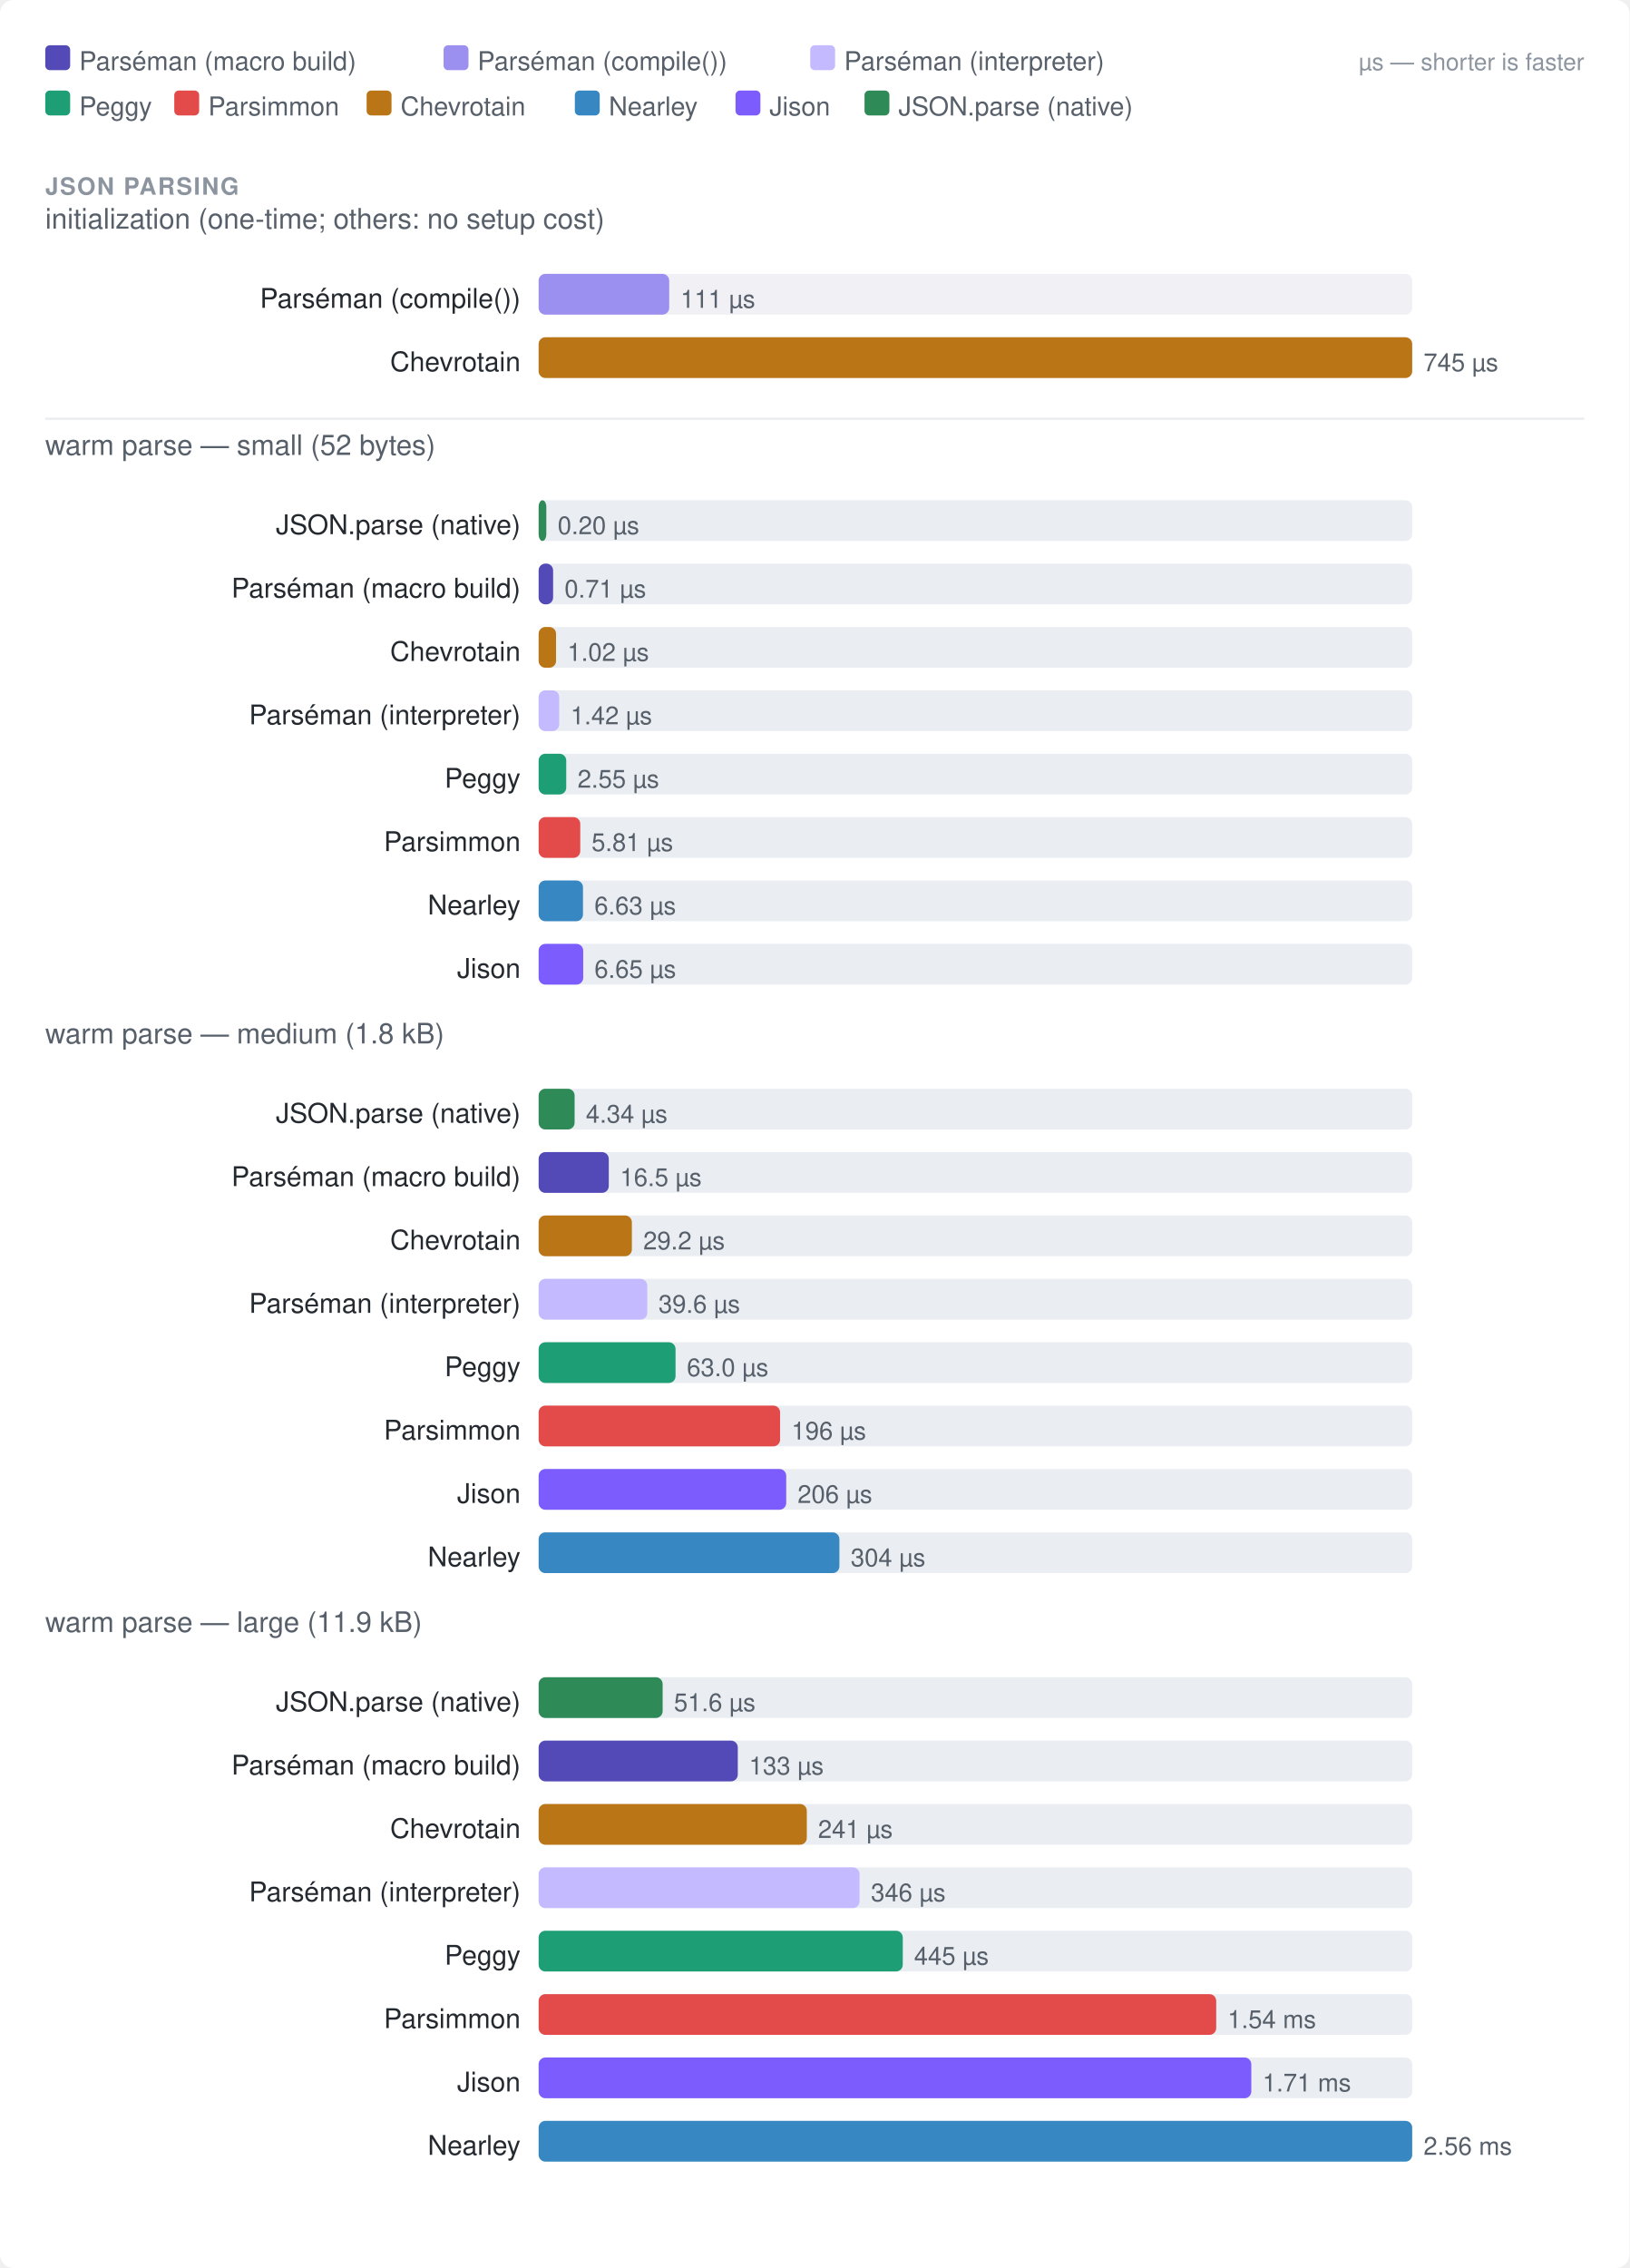
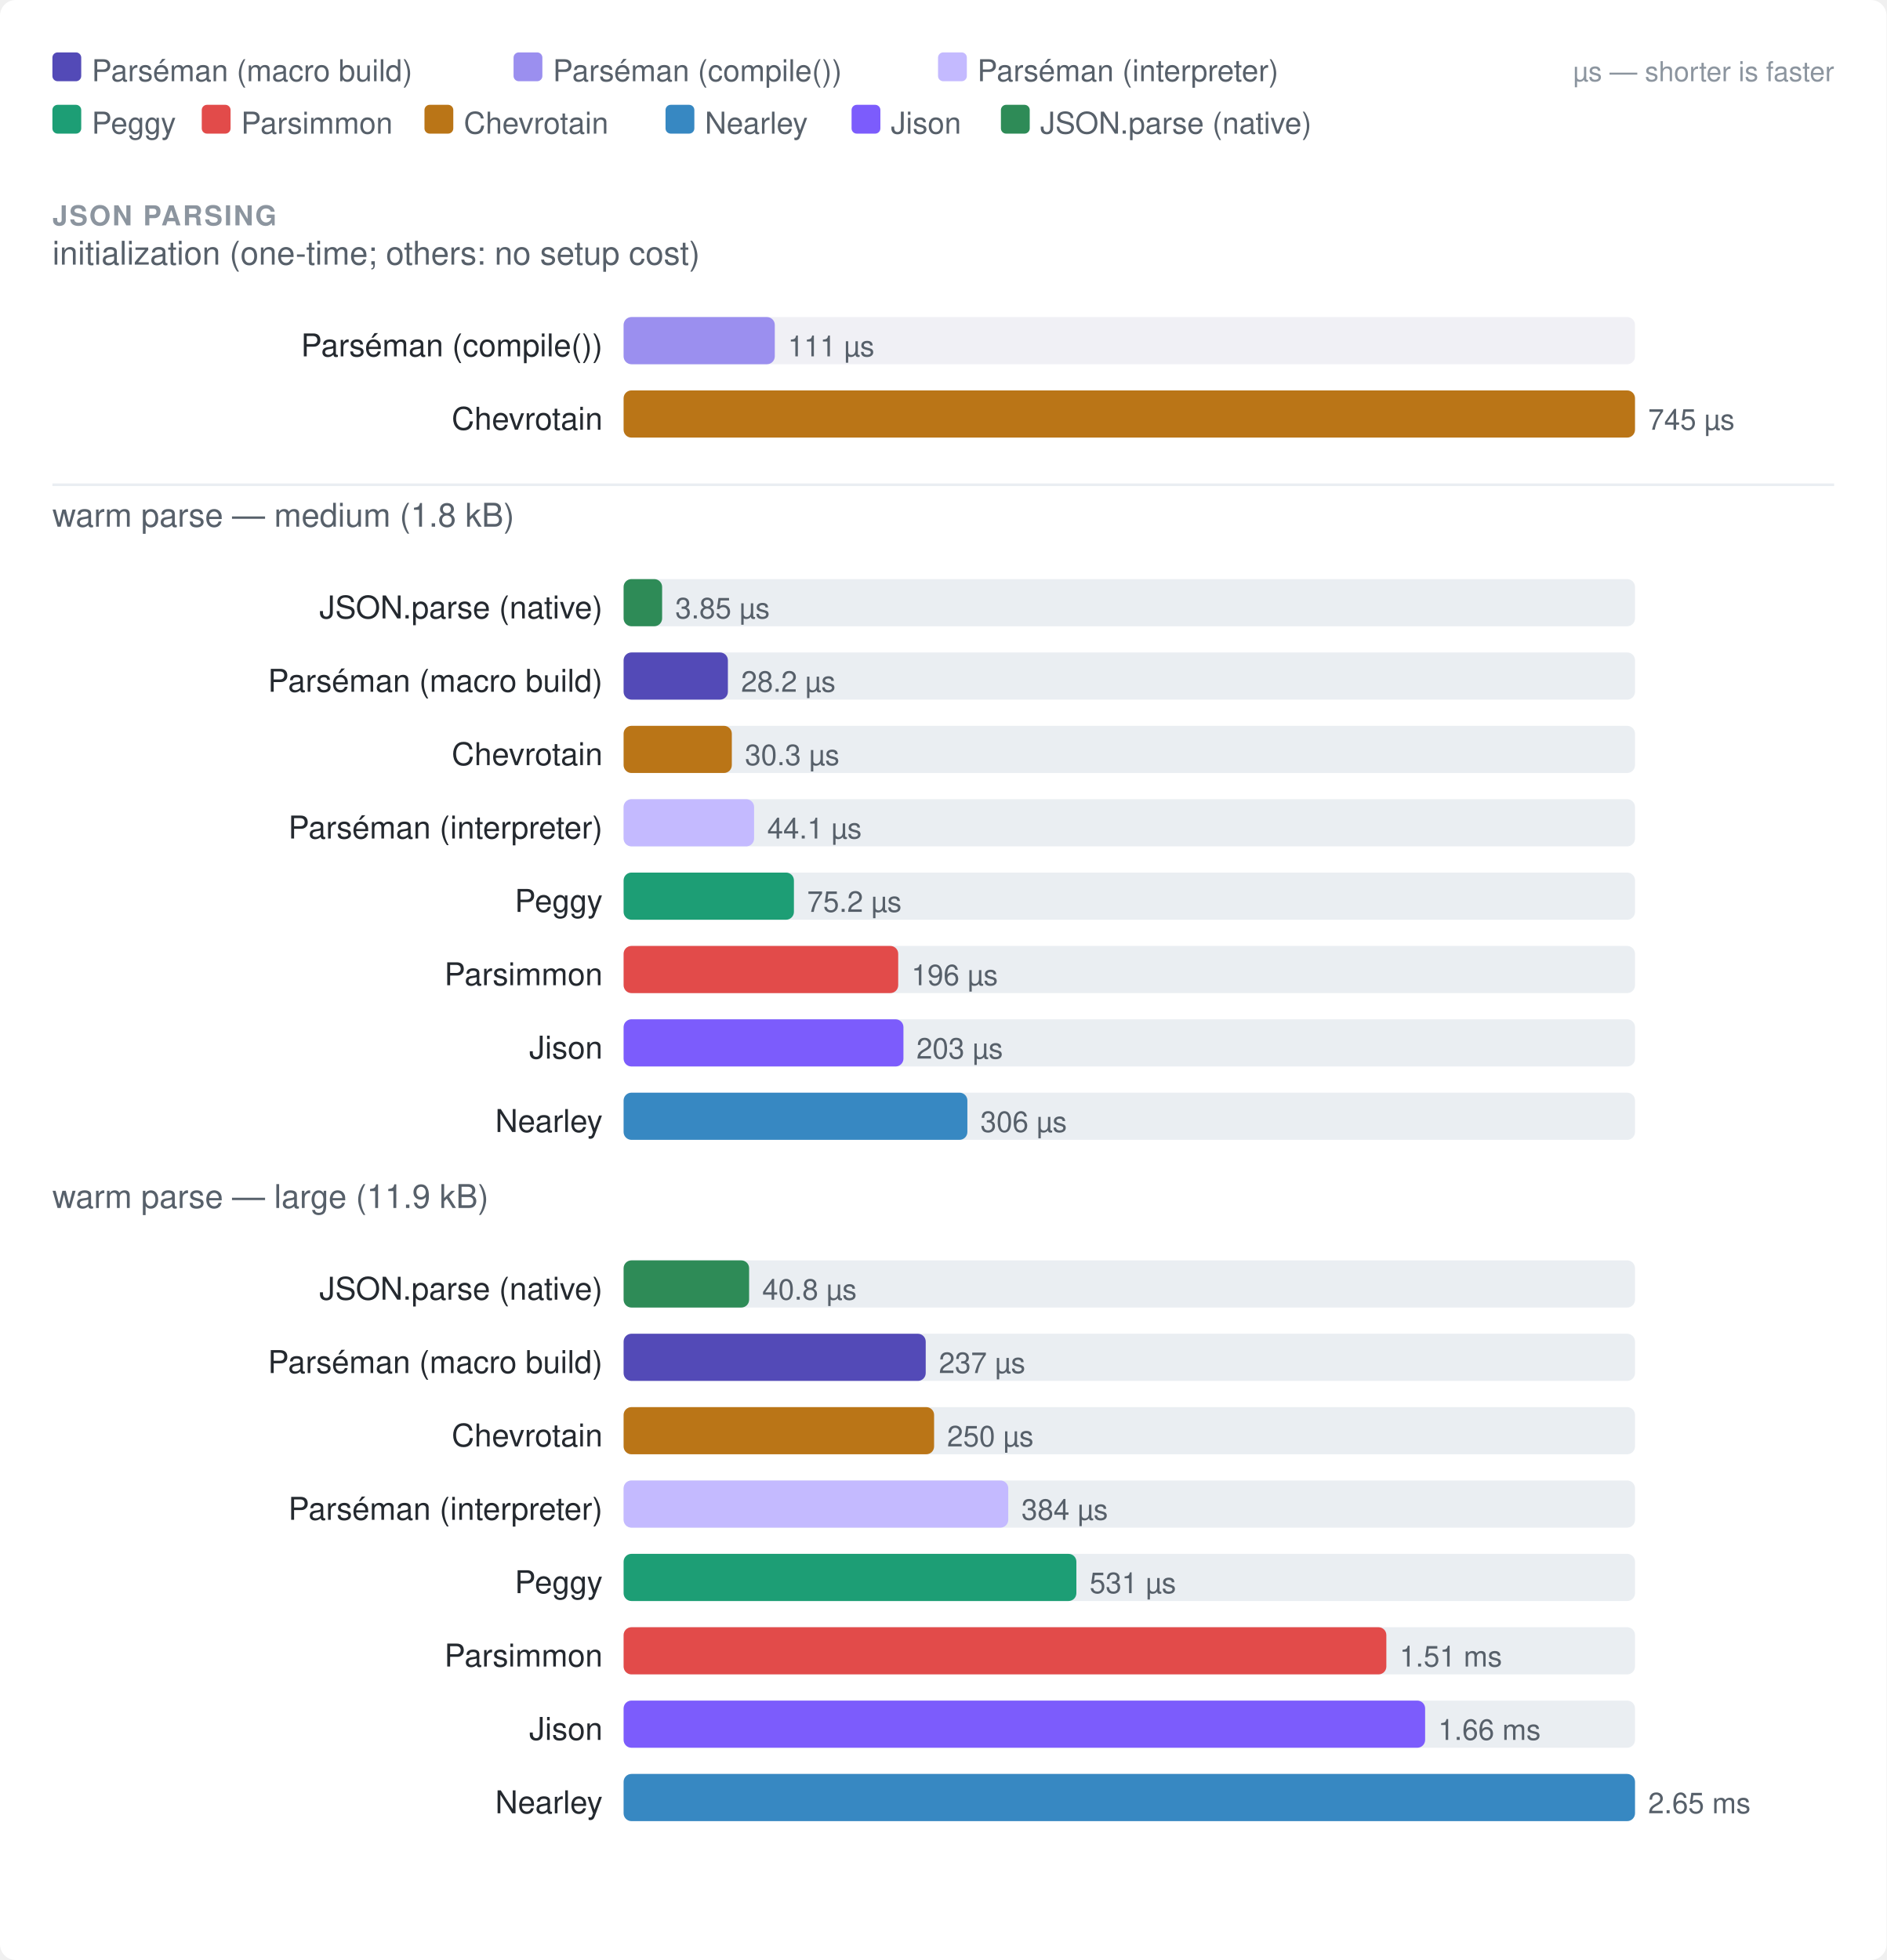
- <svg xmlns="http://www.w3.org/2000/svg" viewBox="0 0 720 1002" width="720" height="1002">
-   <rect width="720" height="1002" fill="white" rx="6" />
+ <svg xmlns="http://www.w3.org/2000/svg" viewBox="0 0 720 748" width="720" height="748">
+   <rect width="720" height="748" fill="white" rx="6" />
  <rect x="20" y="20" width="11" height="11" rx="2" fill="#534AB7" />
  <text x="35" y="31" font-size="11.5" fill="#57606a" font-family="-apple-system,BlinkMacSystemFont,'Segoe UI',Helvetica,Arial,sans-serif">Parséman (macro build)</text>
  <rect x="196" y="20" width="11" height="11" rx="2" fill="#9B8FEF" />
  <text x="211" y="31" font-size="11.5" fill="#57606a" font-family="-apple-system,BlinkMacSystemFont,'Segoe UI',Helvetica,Arial,sans-serif">Parséman (compile())</text>
  <rect x="358" y="20" width="11" height="11" rx="2" fill="#C4BAFF" />
  <text x="373" y="31" font-size="11.5" fill="#57606a" font-family="-apple-system,BlinkMacSystemFont,'Segoe UI',Helvetica,Arial,sans-serif">Parséman (interpreter)</text>
  <rect x="20" y="40" width="11" height="11" rx="2" fill="#1D9E75" />
  <text x="35" y="51" font-size="11.5" fill="#57606a" font-family="-apple-system,BlinkMacSystemFont,'Segoe UI',Helvetica,Arial,sans-serif">Peggy</text>
  <rect x="77" y="40" width="11" height="11" rx="2" fill="#E24B4A" />
  <text x="92" y="51" font-size="11.5" fill="#57606a" font-family="-apple-system,BlinkMacSystemFont,'Segoe UI',Helvetica,Arial,sans-serif">Parsimmon</text>
  <rect x="162" y="40" width="11" height="11" rx="2" fill="#BA7517" />
  <text x="177" y="51" font-size="11.5" fill="#57606a" font-family="-apple-system,BlinkMacSystemFont,'Segoe UI',Helvetica,Arial,sans-serif">Chevrotain</text>
  <rect x="254" y="40" width="11" height="11" rx="2" fill="#3788C2" />
  <text x="269" y="51" font-size="11.5" fill="#57606a" font-family="-apple-system,BlinkMacSystemFont,'Segoe UI',Helvetica,Arial,sans-serif">Nearley</text>
  <rect x="325" y="40" width="11" height="11" rx="2" fill="#7C5CFC" />
  <text x="340" y="51" font-size="11.5" fill="#57606a" font-family="-apple-system,BlinkMacSystemFont,'Segoe UI',Helvetica,Arial,sans-serif">Jison</text>
  <rect x="382" y="40" width="11" height="11" rx="2" fill="#2E8B57" />
  <text x="397" y="51" font-size="11.5" fill="#57606a" font-family="-apple-system,BlinkMacSystemFont,'Segoe UI',Helvetica,Arial,sans-serif">JSON.parse (native)</text>
  <text x="700" y="31" font-size="10.5" fill="#8c959f" text-anchor="end" font-family="-apple-system,BlinkMacSystemFont,'Segoe UI',Helvetica,Arial,sans-serif">µs — shorter is faster</text>
  <text x="20" y="86" font-size="10.5" font-weight="600" fill="#8c959f" letter-spacing="0.06em" font-family="-apple-system,BlinkMacSystemFont,'Segoe UI',Helvetica,Arial,sans-serif">JSON PARSING</text>
  <text x="20" y="101" font-size="12.5" fill="#57606a" font-family="-apple-system,BlinkMacSystemFont,'Segoe UI',Helvetica,Arial,sans-serif">initialization (one-time; others: no setup cost)</text>
  <text x="230" y="136" text-anchor="end" font-size="12" fill="#24292f" font-family="-apple-system,BlinkMacSystemFont,'Segoe UI',Helvetica,Arial,sans-serif">Parséman (compile())</text>
  <rect x="238" y="121" width="386" height="18" rx="3" fill="#f0f0f5" />
  <rect x="238" y="121" width="57.7" height="18" rx="3" fill="#9B8FEF" />
  <text x="300.695" y="136" font-size="11" fill="#57606a" font-family="-apple-system,BlinkMacSystemFont,'Segoe UI',Helvetica,Arial,sans-serif">111 µs</text>
  <text x="230" y="164" text-anchor="end" font-size="12" fill="#24292f" font-family="-apple-system,BlinkMacSystemFont,'Segoe UI',Helvetica,Arial,sans-serif">Chevrotain</text>
  <rect x="238" y="149" width="386" height="18" rx="3" fill="#f0f0f5" />
  <rect x="238" y="149" width="386.0" height="18" rx="3" fill="#BA7517" />
  <text x="629" y="164" font-size="11" fill="#57606a" font-family="-apple-system,BlinkMacSystemFont,'Segoe UI',Helvetica,Arial,sans-serif">745 µs</text>
  <line x1="20" y1="185" x2="700" y2="185" stroke="#eaeef2" stroke-width="1" />
-   <text x="20" y="201" font-size="12.5" fill="#57606a" font-family="-apple-system,BlinkMacSystemFont,'Segoe UI',Helvetica,Arial,sans-serif">warm parse — small  (52 bytes)</text>
+   <text x="20" y="201" font-size="12.5" fill="#57606a" font-family="-apple-system,BlinkMacSystemFont,'Segoe UI',Helvetica,Arial,sans-serif">warm parse — medium  (1.8 kB)</text>
  <text x="230" y="236" text-anchor="end" font-size="12" fill="#24292f" font-family="-apple-system,BlinkMacSystemFont,'Segoe UI',Helvetica,Arial,sans-serif">JSON.parse (native)</text>
  <rect x="238" y="221" width="386" height="18" rx="3" fill="#eaeef2" />
-   <rect x="238" y="221" width="3.4" height="18" rx="3" fill="#2E8B57" />
-   <text x="246.403" y="236" font-size="11" fill="#57606a" font-family="-apple-system,BlinkMacSystemFont,'Segoe UI',Helvetica,Arial,sans-serif">0.20 µs</text>
+   <rect x="238" y="221" width="14.7" height="18" rx="3" fill="#2E8B57" />
+   <text x="257.713" y="236" font-size="11" fill="#57606a" font-family="-apple-system,BlinkMacSystemFont,'Segoe UI',Helvetica,Arial,sans-serif">3.85 µs</text>
  <text x="230" y="264" text-anchor="end" font-size="12" fill="#24292f" font-family="-apple-system,BlinkMacSystemFont,'Segoe UI',Helvetica,Arial,sans-serif">Parséman (macro build)</text>
  <rect x="238" y="249" width="386" height="18" rx="3" fill="#eaeef2" />
-   <rect x="238" y="249" width="6.4" height="18" rx="3" fill="#534AB7" />
-   <text x="249.427" y="264" font-size="11" fill="#57606a" font-family="-apple-system,BlinkMacSystemFont,'Segoe UI',Helvetica,Arial,sans-serif">0.71 µs</text>
+   <rect x="238" y="249" width="39.8" height="18" rx="3" fill="#534AB7" />
+   <text x="282.832" y="264" font-size="11" fill="#57606a" font-family="-apple-system,BlinkMacSystemFont,'Segoe UI',Helvetica,Arial,sans-serif">28.2 µs</text>
  <text x="230" y="292" text-anchor="end" font-size="12" fill="#24292f" font-family="-apple-system,BlinkMacSystemFont,'Segoe UI',Helvetica,Arial,sans-serif">Chevrotain</text>
  <rect x="238" y="277" width="386" height="18" rx="3" fill="#eaeef2" />
-   <rect x="238" y="277" width="7.7" height="18" rx="3" fill="#BA7517" />
-   <text x="250.69" y="292" font-size="11" fill="#57606a" font-family="-apple-system,BlinkMacSystemFont,'Segoe UI',Helvetica,Arial,sans-serif">1.02 µs</text>
+   <rect x="238" y="277" width="41.3" height="18" rx="3" fill="#BA7517" />
+   <text x="284.303" y="292" font-size="11" fill="#57606a" font-family="-apple-system,BlinkMacSystemFont,'Segoe UI',Helvetica,Arial,sans-serif">30.3 µs</text>
  <text x="230" y="320" text-anchor="end" font-size="12" fill="#24292f" font-family="-apple-system,BlinkMacSystemFont,'Segoe UI',Helvetica,Arial,sans-serif">Parséman (interpreter)</text>
  <rect x="238" y="305" width="386" height="18" rx="3" fill="#eaeef2" />
-   <rect x="238" y="305" width="9.1" height="18" rx="3" fill="#C4BAFF" />
-   <text x="252.073" y="320" font-size="11" fill="#57606a" font-family="-apple-system,BlinkMacSystemFont,'Segoe UI',Helvetica,Arial,sans-serif">1.42 µs</text>
+   <rect x="238" y="305" width="49.8" height="18" rx="3" fill="#C4BAFF" />
+   <text x="292.795" y="320" font-size="11" fill="#57606a" font-family="-apple-system,BlinkMacSystemFont,'Segoe UI',Helvetica,Arial,sans-serif">44.1 µs</text>
  <text x="230" y="348" text-anchor="end" font-size="12" fill="#24292f" font-family="-apple-system,BlinkMacSystemFont,'Segoe UI',Helvetica,Arial,sans-serif">Peggy</text>
  <rect x="238" y="333" width="386" height="18" rx="3" fill="#eaeef2" />
-   <rect x="238" y="333" width="12.2" height="18" rx="3" fill="#1D9E75" />
-   <text x="255.182" y="348" font-size="11" fill="#57606a" font-family="-apple-system,BlinkMacSystemFont,'Segoe UI',Helvetica,Arial,sans-serif">2.55 µs</text>
+   <rect x="238" y="333" width="65.0" height="18" rx="3" fill="#1D9E75" />
+   <text x="308.032" y="348" font-size="11" fill="#57606a" font-family="-apple-system,BlinkMacSystemFont,'Segoe UI',Helvetica,Arial,sans-serif">75.2 µs</text>
  <text x="230" y="376" text-anchor="end" font-size="12" fill="#24292f" font-family="-apple-system,BlinkMacSystemFont,'Segoe UI',Helvetica,Arial,sans-serif">Parsimmon</text>
  <rect x="238" y="361" width="386" height="18" rx="3" fill="#eaeef2" />
-   <rect x="238" y="361" width="18.4" height="18" rx="3" fill="#E24B4A" />
-   <text x="261.369" y="376" font-size="11" fill="#57606a" font-family="-apple-system,BlinkMacSystemFont,'Segoe UI',Helvetica,Arial,sans-serif">5.81 µs</text>
-   <text x="230" y="404" text-anchor="end" font-size="12" fill="#24292f" font-family="-apple-system,BlinkMacSystemFont,'Segoe UI',Helvetica,Arial,sans-serif">Nearley</text>
+   <rect x="238" y="361" width="104.8" height="18" rx="3" fill="#E24B4A" />
+   <text x="347.837" y="376" font-size="11" fill="#57606a" font-family="-apple-system,BlinkMacSystemFont,'Segoe UI',Helvetica,Arial,sans-serif">196 µs</text>
+   <text x="230" y="404" text-anchor="end" font-size="12" fill="#24292f" font-family="-apple-system,BlinkMacSystemFont,'Segoe UI',Helvetica,Arial,sans-serif">Jison</text>
  <rect x="238" y="389" width="386" height="18" rx="3" fill="#eaeef2" />
-   <rect x="238" y="389" width="19.6" height="18" rx="3" fill="#3788C2" />
-   <text x="262.63" y="404" font-size="11" fill="#57606a" font-family="-apple-system,BlinkMacSystemFont,'Segoe UI',Helvetica,Arial,sans-serif">6.63 µs</text>
-   <text x="230" y="432" text-anchor="end" font-size="12" fill="#24292f" font-family="-apple-system,BlinkMacSystemFont,'Segoe UI',Helvetica,Arial,sans-serif">Jison</text>
+   <rect x="238" y="389" width="106.8" height="18" rx="3" fill="#7C5CFC" />
+   <text x="349.752" y="404" font-size="11" fill="#57606a" font-family="-apple-system,BlinkMacSystemFont,'Segoe UI',Helvetica,Arial,sans-serif">203 µs</text>
+   <text x="230" y="432" text-anchor="end" font-size="12" fill="#24292f" font-family="-apple-system,BlinkMacSystemFont,'Segoe UI',Helvetica,Arial,sans-serif">Nearley</text>
  <rect x="238" y="417" width="386" height="18" rx="3" fill="#eaeef2" />
-   <rect x="238" y="417" width="19.7" height="18" rx="3" fill="#7C5CFC" />
-   <text x="262.662" y="432" font-size="11" fill="#57606a" font-family="-apple-system,BlinkMacSystemFont,'Segoe UI',Helvetica,Arial,sans-serif">6.65 µs</text>
-   <text x="20" y="461" font-size="12.5" fill="#57606a" font-family="-apple-system,BlinkMacSystemFont,'Segoe UI',Helvetica,Arial,sans-serif">warm parse — medium  (1.8 kB)</text>
+   <rect x="238" y="417" width="131.2" height="18" rx="3" fill="#3788C2" />
+   <text x="374.171" y="432" font-size="11" fill="#57606a" font-family="-apple-system,BlinkMacSystemFont,'Segoe UI',Helvetica,Arial,sans-serif">306 µs</text>
+   <text x="20" y="461" font-size="12.5" fill="#57606a" font-family="-apple-system,BlinkMacSystemFont,'Segoe UI',Helvetica,Arial,sans-serif">warm parse — large  (11.9 kB)</text>
  <text x="230" y="496" text-anchor="end" font-size="12" fill="#24292f" font-family="-apple-system,BlinkMacSystemFont,'Segoe UI',Helvetica,Arial,sans-serif">JSON.parse (native)</text>
  <rect x="238" y="481" width="386" height="18" rx="3" fill="#eaeef2" />
-   <rect x="238" y="481" width="15.9" height="18" rx="3" fill="#2E8B57" />
-   <text x="258.872" y="496" font-size="11" fill="#57606a" font-family="-apple-system,BlinkMacSystemFont,'Segoe UI',Helvetica,Arial,sans-serif">4.34 µs</text>
+   <rect x="238" y="481" width="47.9" height="18" rx="3" fill="#2E8B57" />
+   <text x="290.898" y="496" font-size="11" fill="#57606a" font-family="-apple-system,BlinkMacSystemFont,'Segoe UI',Helvetica,Arial,sans-serif">40.8 µs</text>
  <text x="230" y="524" text-anchor="end" font-size="12" fill="#24292f" font-family="-apple-system,BlinkMacSystemFont,'Segoe UI',Helvetica,Arial,sans-serif">Parséman (macro build)</text>
  <rect x="238" y="509" width="386" height="18" rx="3" fill="#eaeef2" />
-   <rect x="238" y="509" width="31.0" height="18" rx="3" fill="#534AB7" />
-   <text x="273.964" y="524" font-size="11" fill="#57606a" font-family="-apple-system,BlinkMacSystemFont,'Segoe UI',Helvetica,Arial,sans-serif">16.5 µs</text>
+   <rect x="238" y="509" width="115.3" height="18" rx="3" fill="#534AB7" />
+   <text x="358.312" y="524" font-size="11" fill="#57606a" font-family="-apple-system,BlinkMacSystemFont,'Segoe UI',Helvetica,Arial,sans-serif">237 µs</text>
  <text x="230" y="552" text-anchor="end" font-size="12" fill="#24292f" font-family="-apple-system,BlinkMacSystemFont,'Segoe UI',Helvetica,Arial,sans-serif">Chevrotain</text>
  <rect x="238" y="537" width="386" height="18" rx="3" fill="#eaeef2" />
-   <rect x="238" y="537" width="41.2" height="18" rx="3" fill="#BA7517" />
-   <text x="284.221" y="552" font-size="11" fill="#57606a" font-family="-apple-system,BlinkMacSystemFont,'Segoe UI',Helvetica,Arial,sans-serif">29.2 µs</text>
+   <rect x="238" y="537" width="118.5" height="18" rx="3" fill="#BA7517" />
+   <text x="361.452" y="552" font-size="11" fill="#57606a" font-family="-apple-system,BlinkMacSystemFont,'Segoe UI',Helvetica,Arial,sans-serif">250 µs</text>
  <text x="230" y="580" text-anchor="end" font-size="12" fill="#24292f" font-family="-apple-system,BlinkMacSystemFont,'Segoe UI',Helvetica,Arial,sans-serif">Parséman (interpreter)</text>
  <rect x="238" y="565" width="386" height="18" rx="3" fill="#eaeef2" />
-   <rect x="238" y="565" width="48.0" height="18" rx="3" fill="#C4BAFF" />
-   <text x="290.952" y="580" font-size="11" fill="#57606a" font-family="-apple-system,BlinkMacSystemFont,'Segoe UI',Helvetica,Arial,sans-serif">39.6 µs</text>
+   <rect x="238" y="565" width="146.8" height="18" rx="3" fill="#C4BAFF" />
+   <text x="389.835" y="580" font-size="11" fill="#57606a" font-family="-apple-system,BlinkMacSystemFont,'Segoe UI',Helvetica,Arial,sans-serif">384 µs</text>
  <text x="230" y="608" text-anchor="end" font-size="12" fill="#24292f" font-family="-apple-system,BlinkMacSystemFont,'Segoe UI',Helvetica,Arial,sans-serif">Peggy</text>
  <rect x="238" y="593" width="386" height="18" rx="3" fill="#eaeef2" />
-   <rect x="238" y="593" width="60.5" height="18" rx="3" fill="#1D9E75" />
-   <text x="303.485" y="608" font-size="11" fill="#57606a" font-family="-apple-system,BlinkMacSystemFont,'Segoe UI',Helvetica,Arial,sans-serif">63.0 µs</text>
+   <rect x="238" y="593" width="172.8" height="18" rx="3" fill="#1D9E75" />
+   <text x="415.838" y="608" font-size="11" fill="#57606a" font-family="-apple-system,BlinkMacSystemFont,'Segoe UI',Helvetica,Arial,sans-serif">531 µs</text>
  <text x="230" y="636" text-anchor="end" font-size="12" fill="#24292f" font-family="-apple-system,BlinkMacSystemFont,'Segoe UI',Helvetica,Arial,sans-serif">Parsimmon</text>
  <rect x="238" y="621" width="386" height="18" rx="3" fill="#eaeef2" />
-   <rect x="238" y="621" width="106.7" height="18" rx="3" fill="#E24B4A" />
-   <text x="349.697" y="636" font-size="11" fill="#57606a" font-family="-apple-system,BlinkMacSystemFont,'Segoe UI',Helvetica,Arial,sans-serif">196 µs</text>
+   <rect x="238" y="621" width="291.1" height="18" rx="3" fill="#E24B4A" />
+   <text x="534.145" y="636" font-size="11" fill="#57606a" font-family="-apple-system,BlinkMacSystemFont,'Segoe UI',Helvetica,Arial,sans-serif">1.51 ms</text>
  <text x="230" y="664" text-anchor="end" font-size="12" fill="#24292f" font-family="-apple-system,BlinkMacSystemFont,'Segoe UI',Helvetica,Arial,sans-serif">Jison</text>
  <rect x="238" y="649" width="386" height="18" rx="3" fill="#eaeef2" />
-   <rect x="238" y="649" width="109.4" height="18" rx="3" fill="#7C5CFC" />
-   <text x="352.403" y="664" font-size="11" fill="#57606a" font-family="-apple-system,BlinkMacSystemFont,'Segoe UI',Helvetica,Arial,sans-serif">206 µs</text>
+   <rect x="238" y="649" width="305.9" height="18" rx="3" fill="#7C5CFC" />
+   <text x="548.889" y="664" font-size="11" fill="#57606a" font-family="-apple-system,BlinkMacSystemFont,'Segoe UI',Helvetica,Arial,sans-serif">1.66 ms</text>
  <text x="230" y="692" text-anchor="end" font-size="12" fill="#24292f" font-family="-apple-system,BlinkMacSystemFont,'Segoe UI',Helvetica,Arial,sans-serif">Nearley</text>
  <rect x="238" y="677" width="386" height="18" rx="3" fill="#eaeef2" />
-   <rect x="238" y="677" width="132.9" height="18" rx="3" fill="#3788C2" />
-   <text x="375.892" y="692" font-size="11" fill="#57606a" font-family="-apple-system,BlinkMacSystemFont,'Segoe UI',Helvetica,Arial,sans-serif">304 µs</text>
-   <text x="20" y="721" font-size="12.5" fill="#57606a" font-family="-apple-system,BlinkMacSystemFont,'Segoe UI',Helvetica,Arial,sans-serif">warm parse — large  (11.9 kB)</text>
-   <text x="230" y="756" text-anchor="end" font-size="12" fill="#24292f" font-family="-apple-system,BlinkMacSystemFont,'Segoe UI',Helvetica,Arial,sans-serif">JSON.parse (native)</text>
-   <rect x="238" y="741" width="386" height="18" rx="3" fill="#eaeef2" />
-   <rect x="238" y="741" width="54.8" height="18" rx="3" fill="#2E8B57" />
-   <text x="297.762" y="756" font-size="11" fill="#57606a" font-family="-apple-system,BlinkMacSystemFont,'Segoe UI',Helvetica,Arial,sans-serif">51.6 µs</text>
-   <text x="230" y="784" text-anchor="end" font-size="12" fill="#24292f" font-family="-apple-system,BlinkMacSystemFont,'Segoe UI',Helvetica,Arial,sans-serif">Parséman (macro build)</text>
-   <rect x="238" y="769" width="386" height="18" rx="3" fill="#eaeef2" />
-   <rect x="238" y="769" width="88.0" height="18" rx="3" fill="#534AB7" />
-   <text x="330.956" y="784" font-size="11" fill="#57606a" font-family="-apple-system,BlinkMacSystemFont,'Segoe UI',Helvetica,Arial,sans-serif">133 µs</text>
-   <text x="230" y="812" text-anchor="end" font-size="12" fill="#24292f" font-family="-apple-system,BlinkMacSystemFont,'Segoe UI',Helvetica,Arial,sans-serif">Chevrotain</text>
-   <rect x="238" y="797" width="386" height="18" rx="3" fill="#eaeef2" />
-   <rect x="238" y="797" width="118.5" height="18" rx="3" fill="#BA7517" />
-   <text x="361.458" y="812" font-size="11" fill="#57606a" font-family="-apple-system,BlinkMacSystemFont,'Segoe UI',Helvetica,Arial,sans-serif">241 µs</text>
-   <text x="230" y="840" text-anchor="end" font-size="12" fill="#24292f" font-family="-apple-system,BlinkMacSystemFont,'Segoe UI',Helvetica,Arial,sans-serif">Parséman (interpreter)</text>
-   <rect x="238" y="825" width="386" height="18" rx="3" fill="#eaeef2" />
-   <rect x="238" y="825" width="141.8" height="18" rx="3" fill="#C4BAFF" />
-   <text x="384.822" y="840" font-size="11" fill="#57606a" font-family="-apple-system,BlinkMacSystemFont,'Segoe UI',Helvetica,Arial,sans-serif">346 µs</text>
-   <text x="230" y="868" text-anchor="end" font-size="12" fill="#24292f" font-family="-apple-system,BlinkMacSystemFont,'Segoe UI',Helvetica,Arial,sans-serif">Peggy</text>
-   <rect x="238" y="853" width="386" height="18" rx="3" fill="#eaeef2" />
-   <rect x="238" y="853" width="160.9" height="18" rx="3" fill="#1D9E75" />
-   <text x="403.896" y="868" font-size="11" fill="#57606a" font-family="-apple-system,BlinkMacSystemFont,'Segoe UI',Helvetica,Arial,sans-serif">445 µs</text>
-   <text x="230" y="896" text-anchor="end" font-size="12" fill="#24292f" font-family="-apple-system,BlinkMacSystemFont,'Segoe UI',Helvetica,Arial,sans-serif">Parsimmon</text>
-   <rect x="238" y="881" width="386" height="18" rx="3" fill="#eaeef2" />
-   <rect x="238" y="881" width="299.4" height="18" rx="3" fill="#E24B4A" />
-   <text x="542.41" y="896" font-size="11" fill="#57606a" font-family="-apple-system,BlinkMacSystemFont,'Segoe UI',Helvetica,Arial,sans-serif">1.54 ms</text>
-   <text x="230" y="924" text-anchor="end" font-size="12" fill="#24292f" font-family="-apple-system,BlinkMacSystemFont,'Segoe UI',Helvetica,Arial,sans-serif">Jison</text>
-   <rect x="238" y="909" width="386" height="18" rx="3" fill="#eaeef2" />
-   <rect x="238" y="909" width="314.9" height="18" rx="3" fill="#7C5CFC" />
-   <text x="557.866" y="924" font-size="11" fill="#57606a" font-family="-apple-system,BlinkMacSystemFont,'Segoe UI',Helvetica,Arial,sans-serif">1.71 ms</text>
-   <text x="230" y="952" text-anchor="end" font-size="12" fill="#24292f" font-family="-apple-system,BlinkMacSystemFont,'Segoe UI',Helvetica,Arial,sans-serif">Nearley</text>
-   <rect x="238" y="937" width="386" height="18" rx="3" fill="#eaeef2" />
-   <rect x="238" y="937" width="386.0" height="18" rx="3" fill="#3788C2" />
-   <text x="629" y="952" font-size="11" fill="#57606a" font-family="-apple-system,BlinkMacSystemFont,'Segoe UI',Helvetica,Arial,sans-serif">2.56 ms</text>
+   <rect x="238" y="677" width="386.0" height="18" rx="3" fill="#3788C2" />
+   <text x="629" y="692" font-size="11" fill="#57606a" font-family="-apple-system,BlinkMacSystemFont,'Segoe UI',Helvetica,Arial,sans-serif">2.65 ms</text>
</svg>
